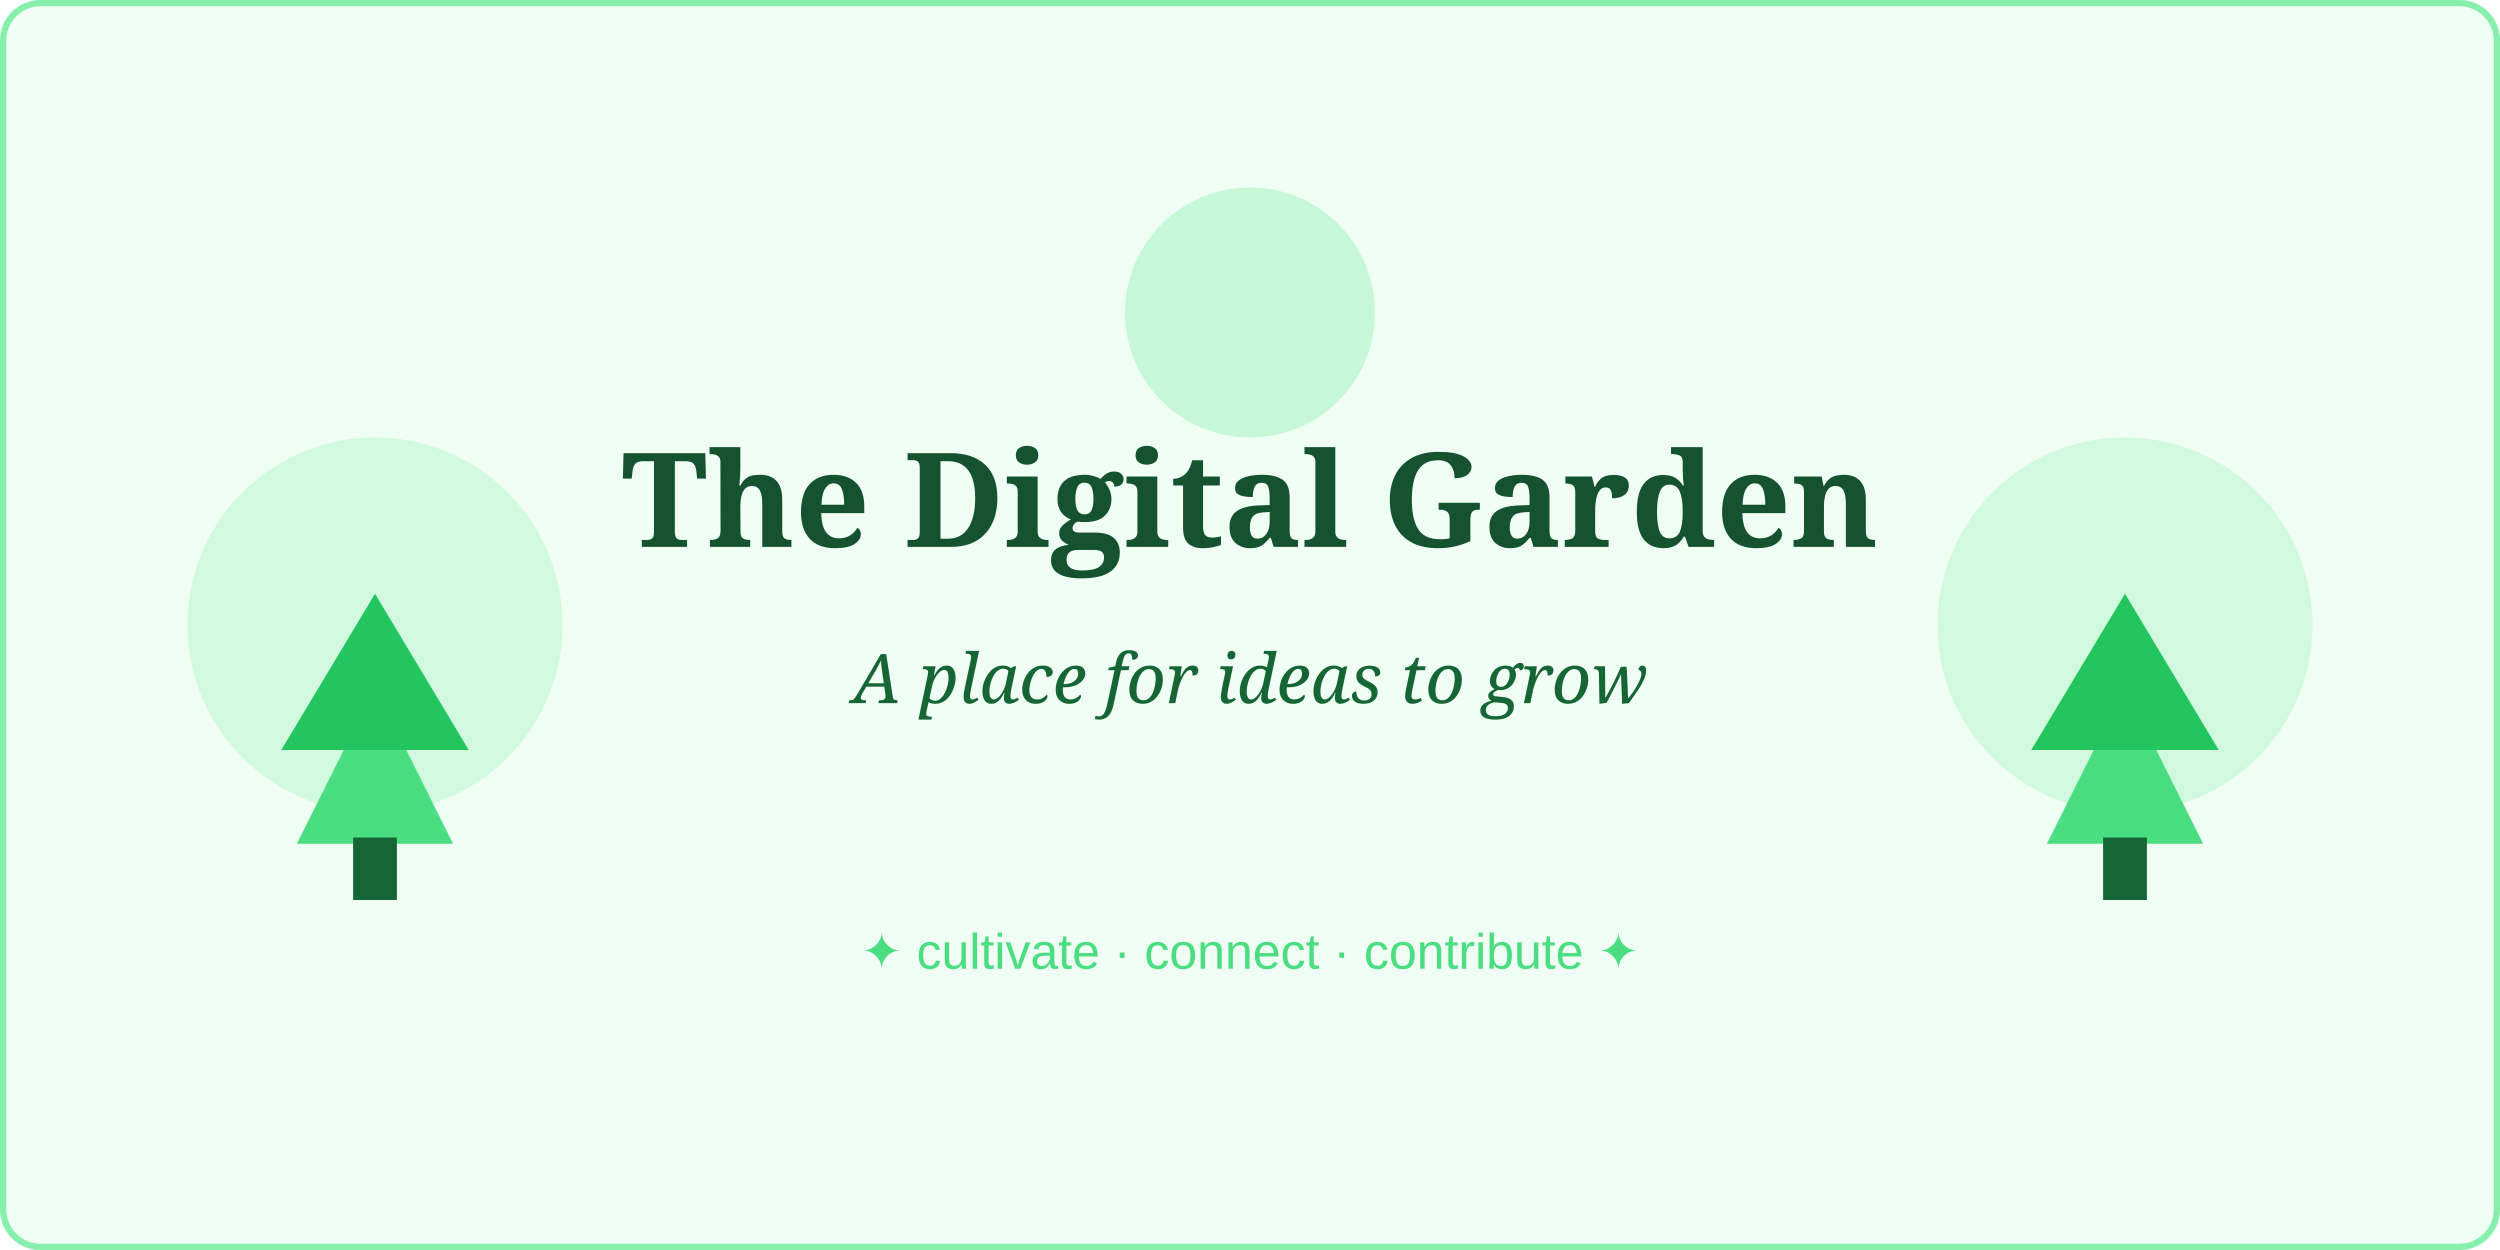
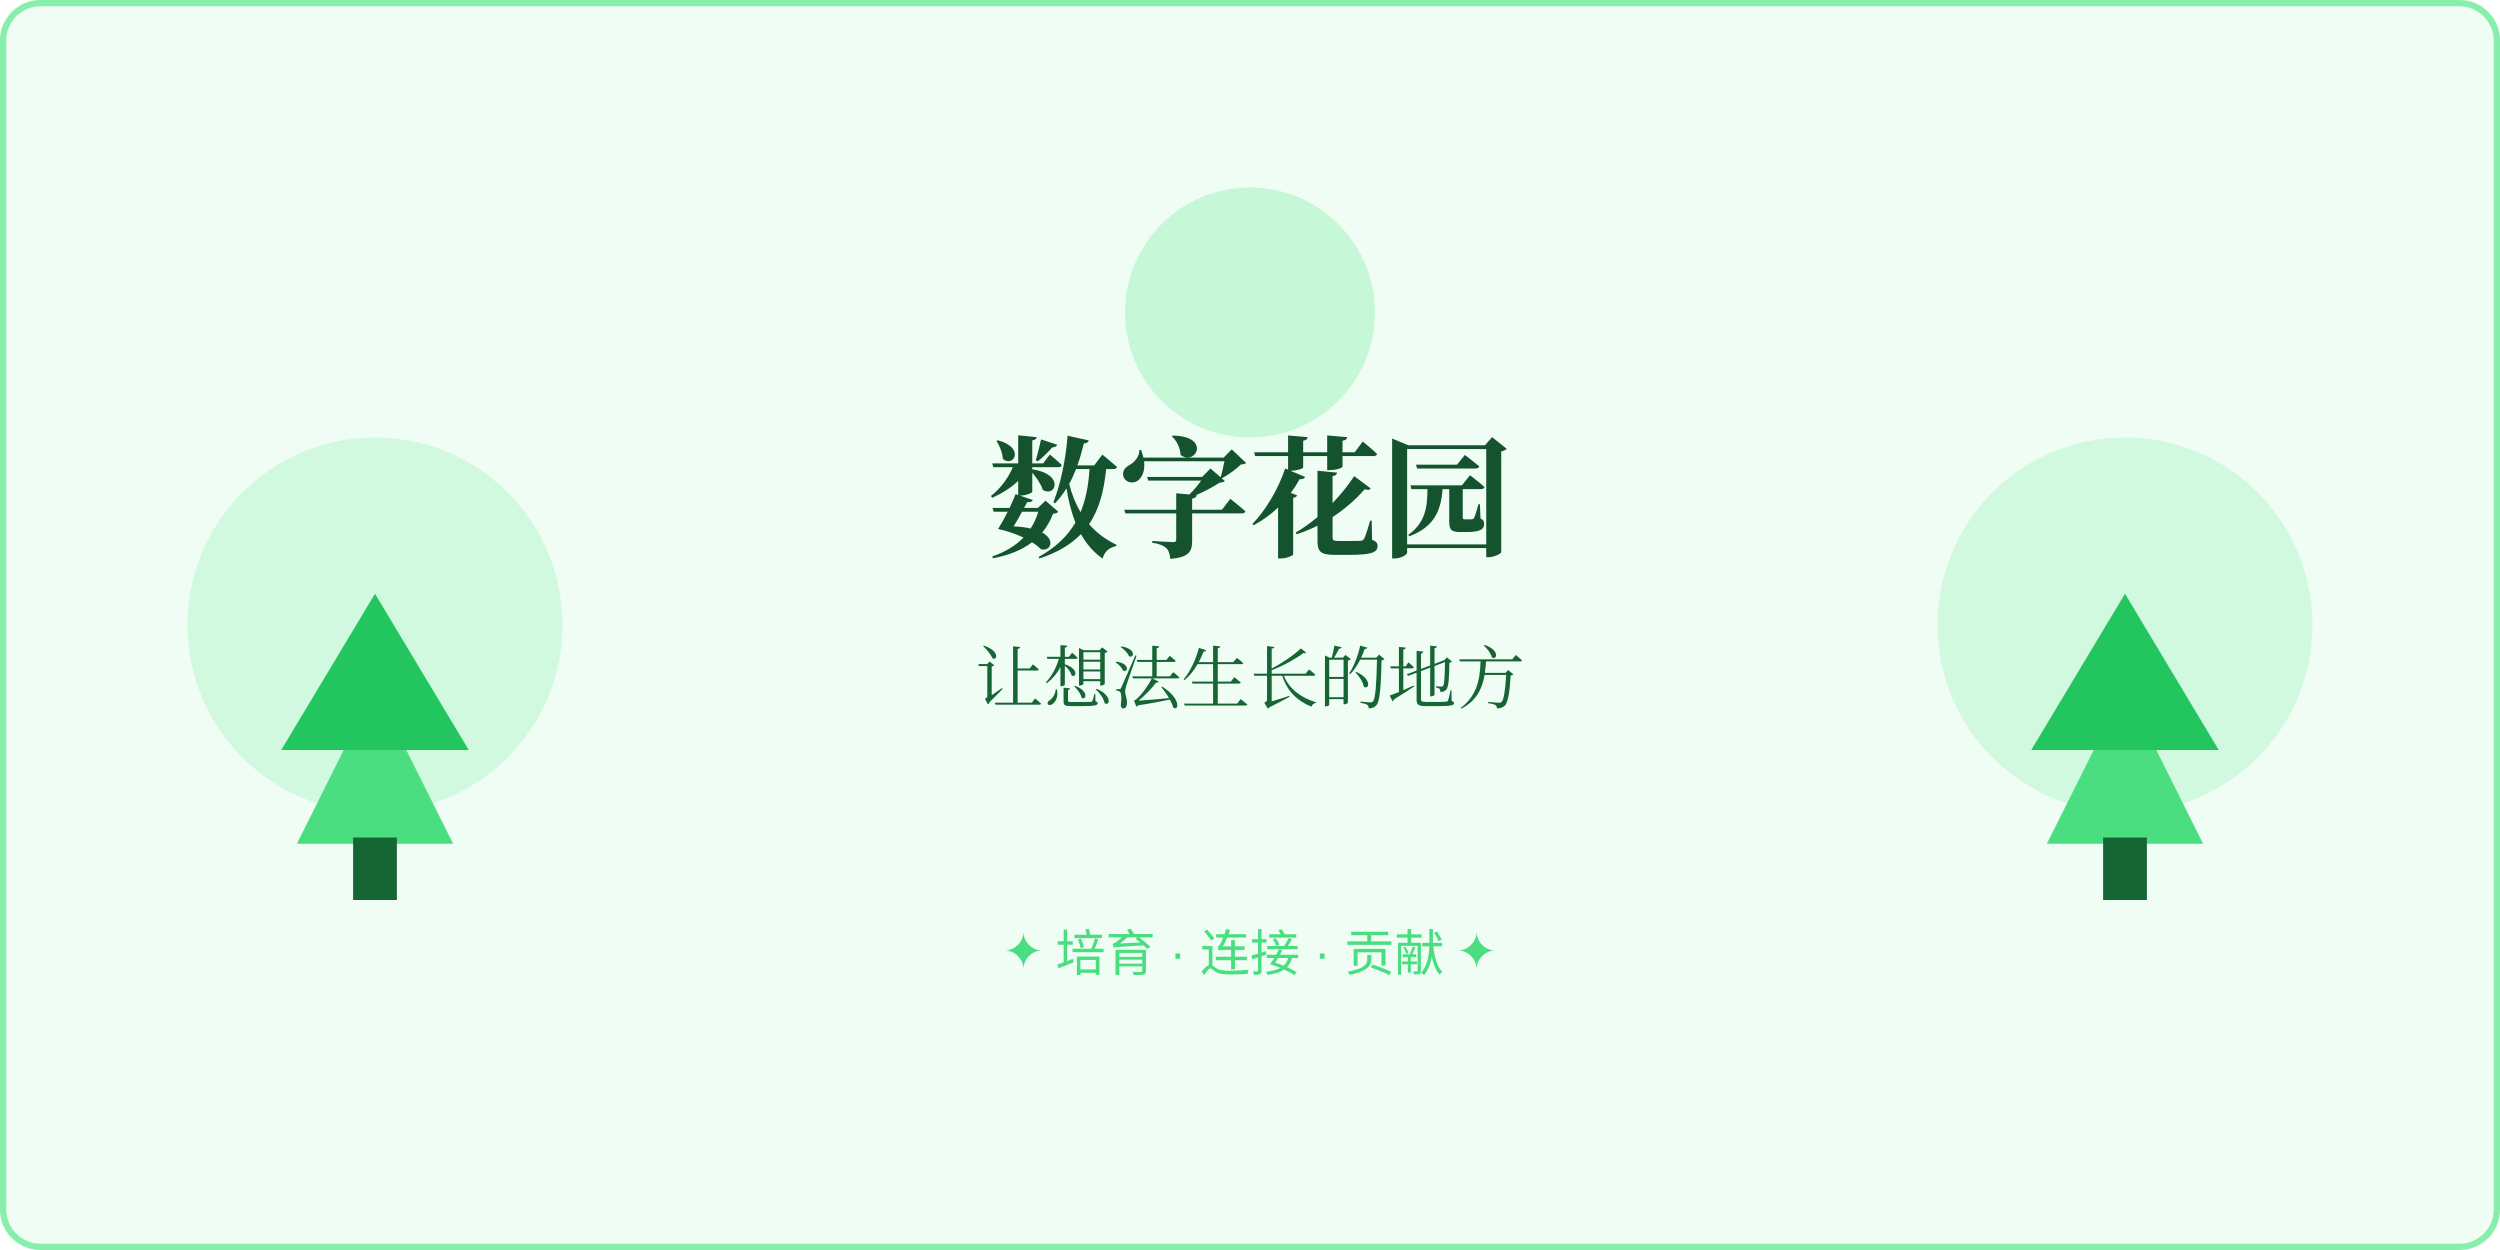
<svg xmlns="http://www.w3.org/2000/svg" width="800" height="400">
  <rect width="800" height="400" rx="12" fill="#f0fdf4" />
  <rect x="1" y="1" width="798" height="398" rx="12" fill="none" stroke="#86efac" stroke-width="2" />
  <circle cx="120" cy="200" r="60" fill="#bbf7d0" opacity="0.6" />
  <circle cx="680" cy="200" r="60" fill="#bbf7d0" opacity="0.6" />
  <circle cx="400" cy="100" r="40" fill="#86efac" opacity="0.4" />
  <polygon points="120,220 95,270 145,270" fill="#4ade80" />
  <rect x="113" y="268" width="14" height="20" fill="#166534" />
  <polygon points="120,190 90,240 150,240" fill="#22c55e" />
  <polygon points="680,220 655,270 705,270" fill="#4ade80" />
  <rect x="673" y="268" width="14" height="20" fill="#166534" />
  <polygon points="680,190 650,240 710,240" fill="#22c55e" />
-   <text x="400" y="175" text-anchor="middle" font-family="Georgia, serif" font-size="42" font-weight="bold" fill="#14532d">The Digital Garden</text>
-   <text x="400" y="225" text-anchor="middle" font-family="Georgia, serif" font-size="22" font-style="italic" fill="#166534">A place for ideas to grow</text>
-   <text x="400" y="310" text-anchor="middle" font-family="Arial, sans-serif" font-size="16" fill="#4ade80">✦ cultivate · connect · contribute ✦</text>
+   <text x="400" y="175" text-anchor="middle" font-family="Georgia, 'Songti SC', 'Noto Serif CJK SC', SimSun, serif" font-size="42" font-weight="bold" fill="#14532d">数字花园</text>
+   <text x="400" y="225" text-anchor="middle" font-family="Georgia, 'Songti SC', 'Noto Serif CJK SC', SimSun, serif" font-size="22" fill="#166534">让想法生长的地方</text>
+   <text x="400" y="310" text-anchor="middle" font-family="Arial, 'PingFang SC', 'Noto Sans CJK SC', 'Microsoft YaHei', sans-serif" font-size="16" fill="#4ade80">✦ 培育 · 连接 · 贡献 ✦</text>
</svg>
